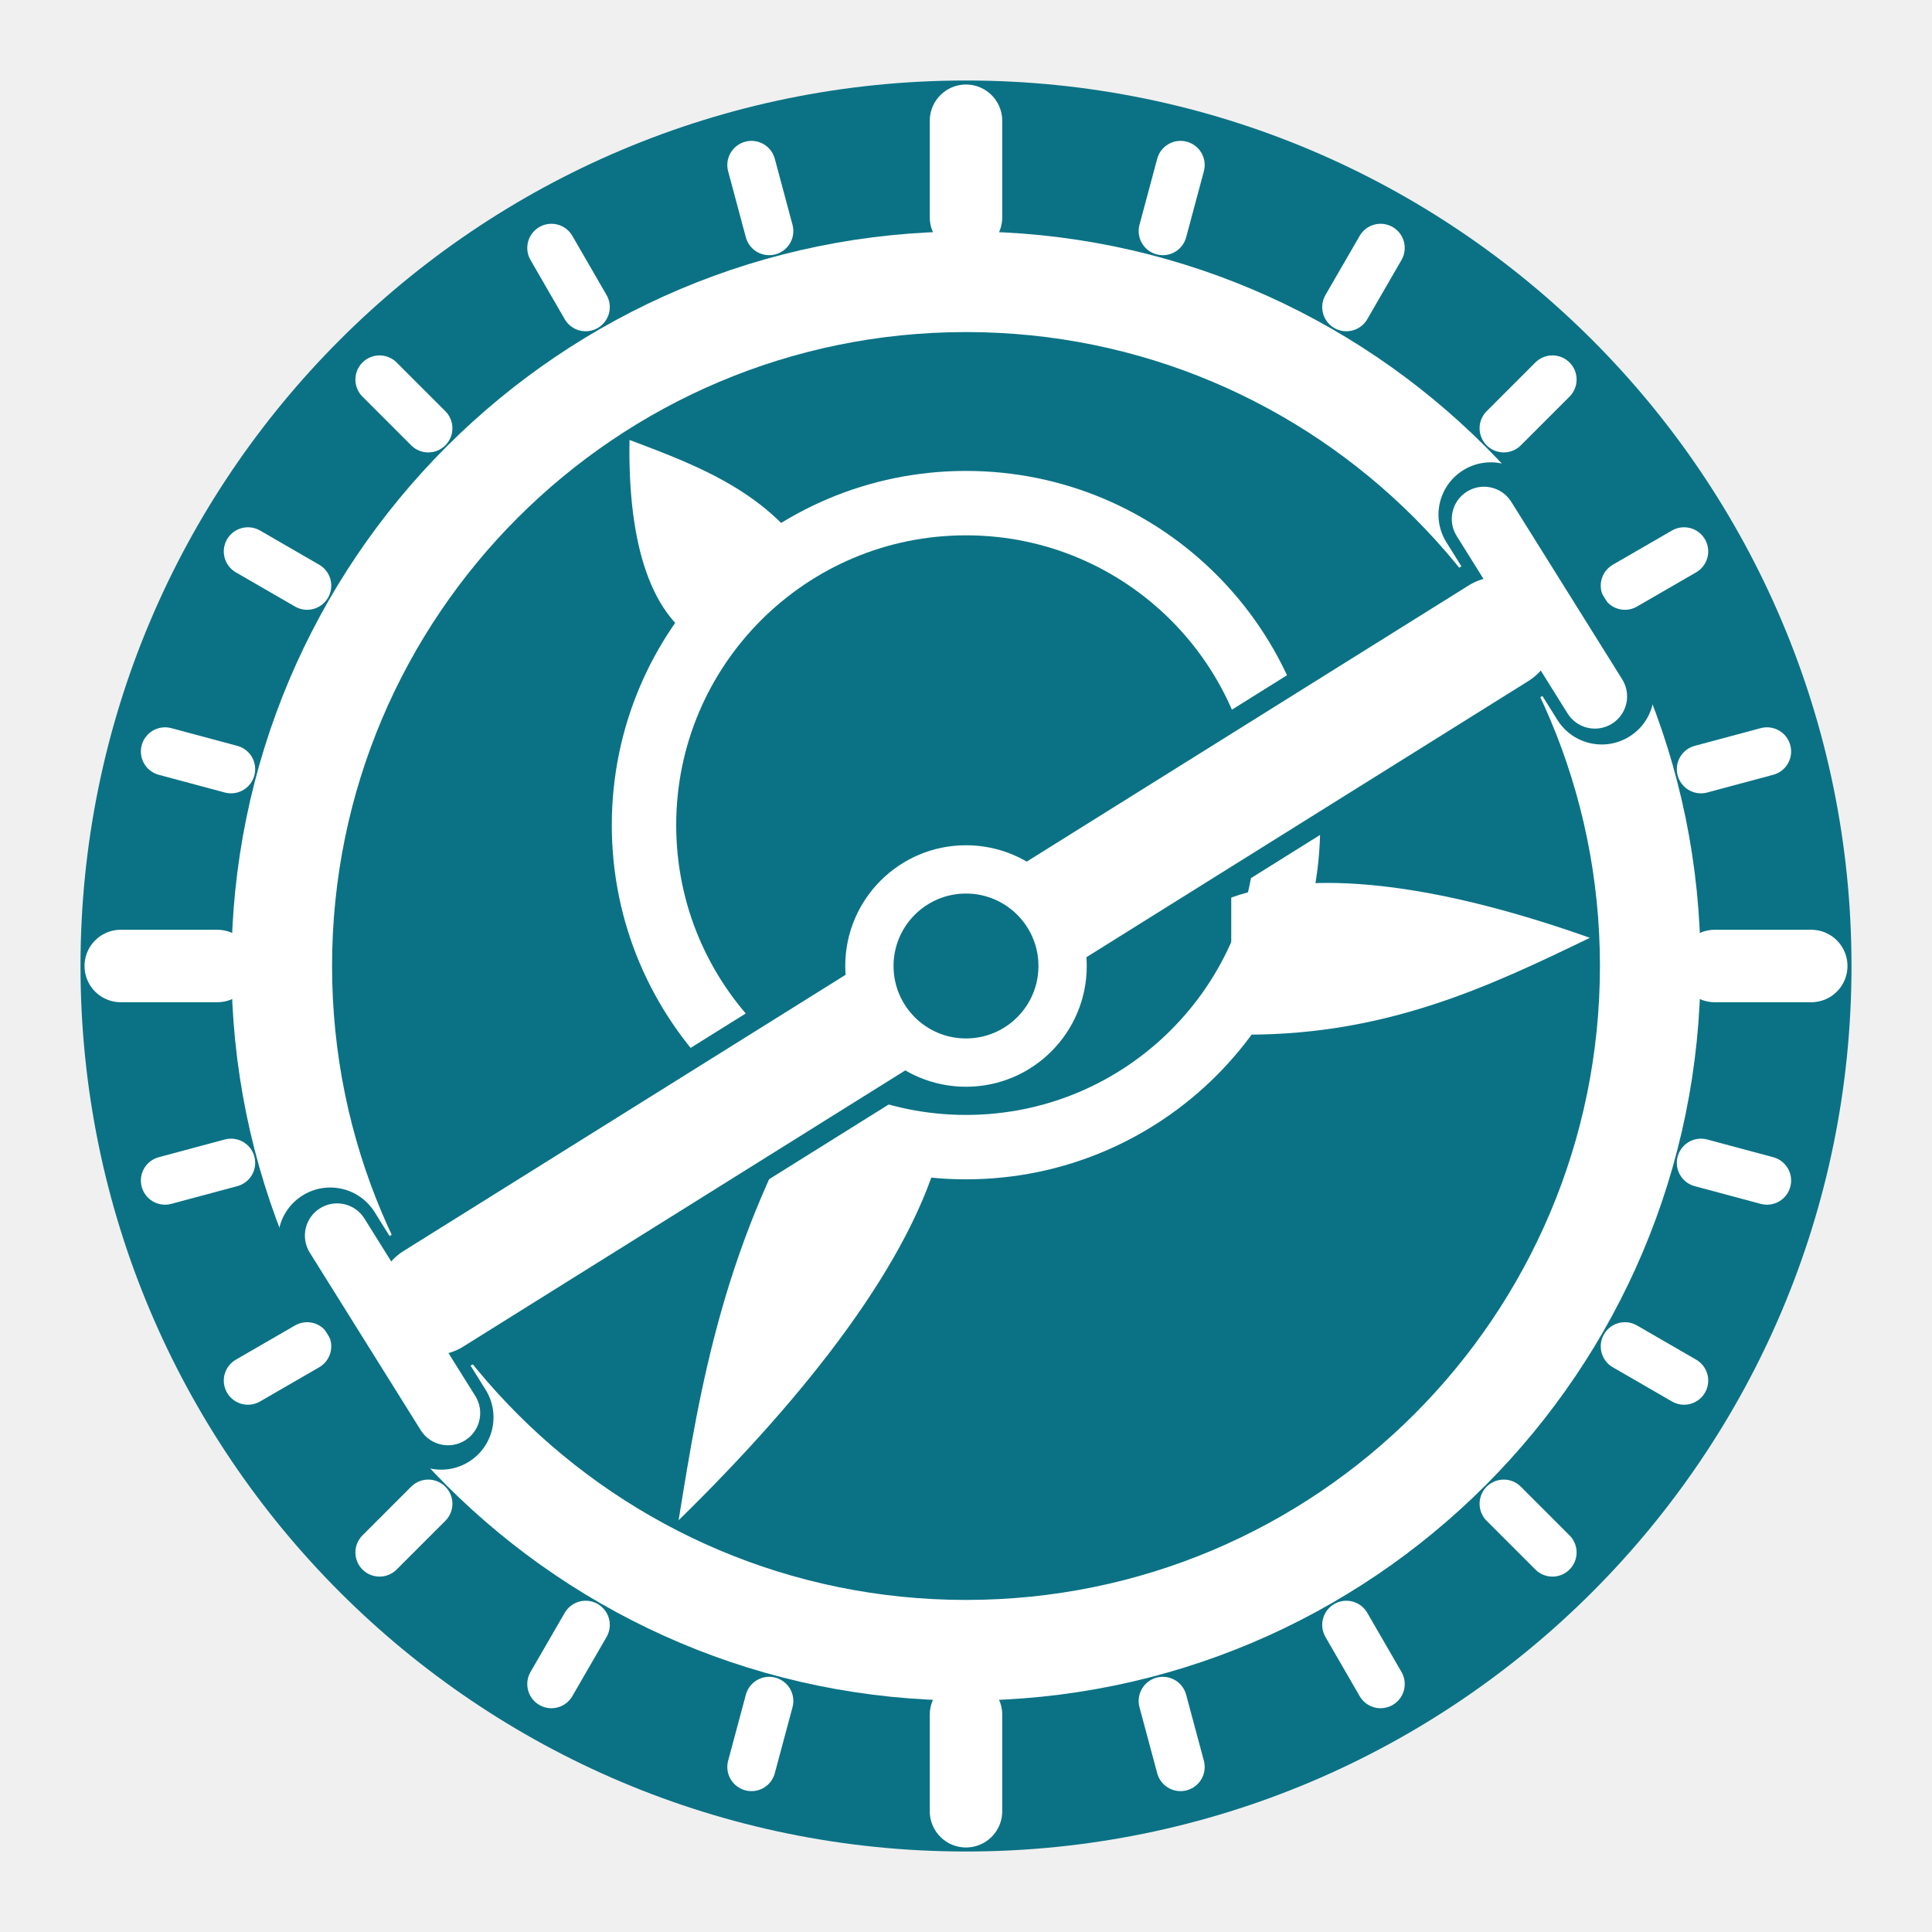
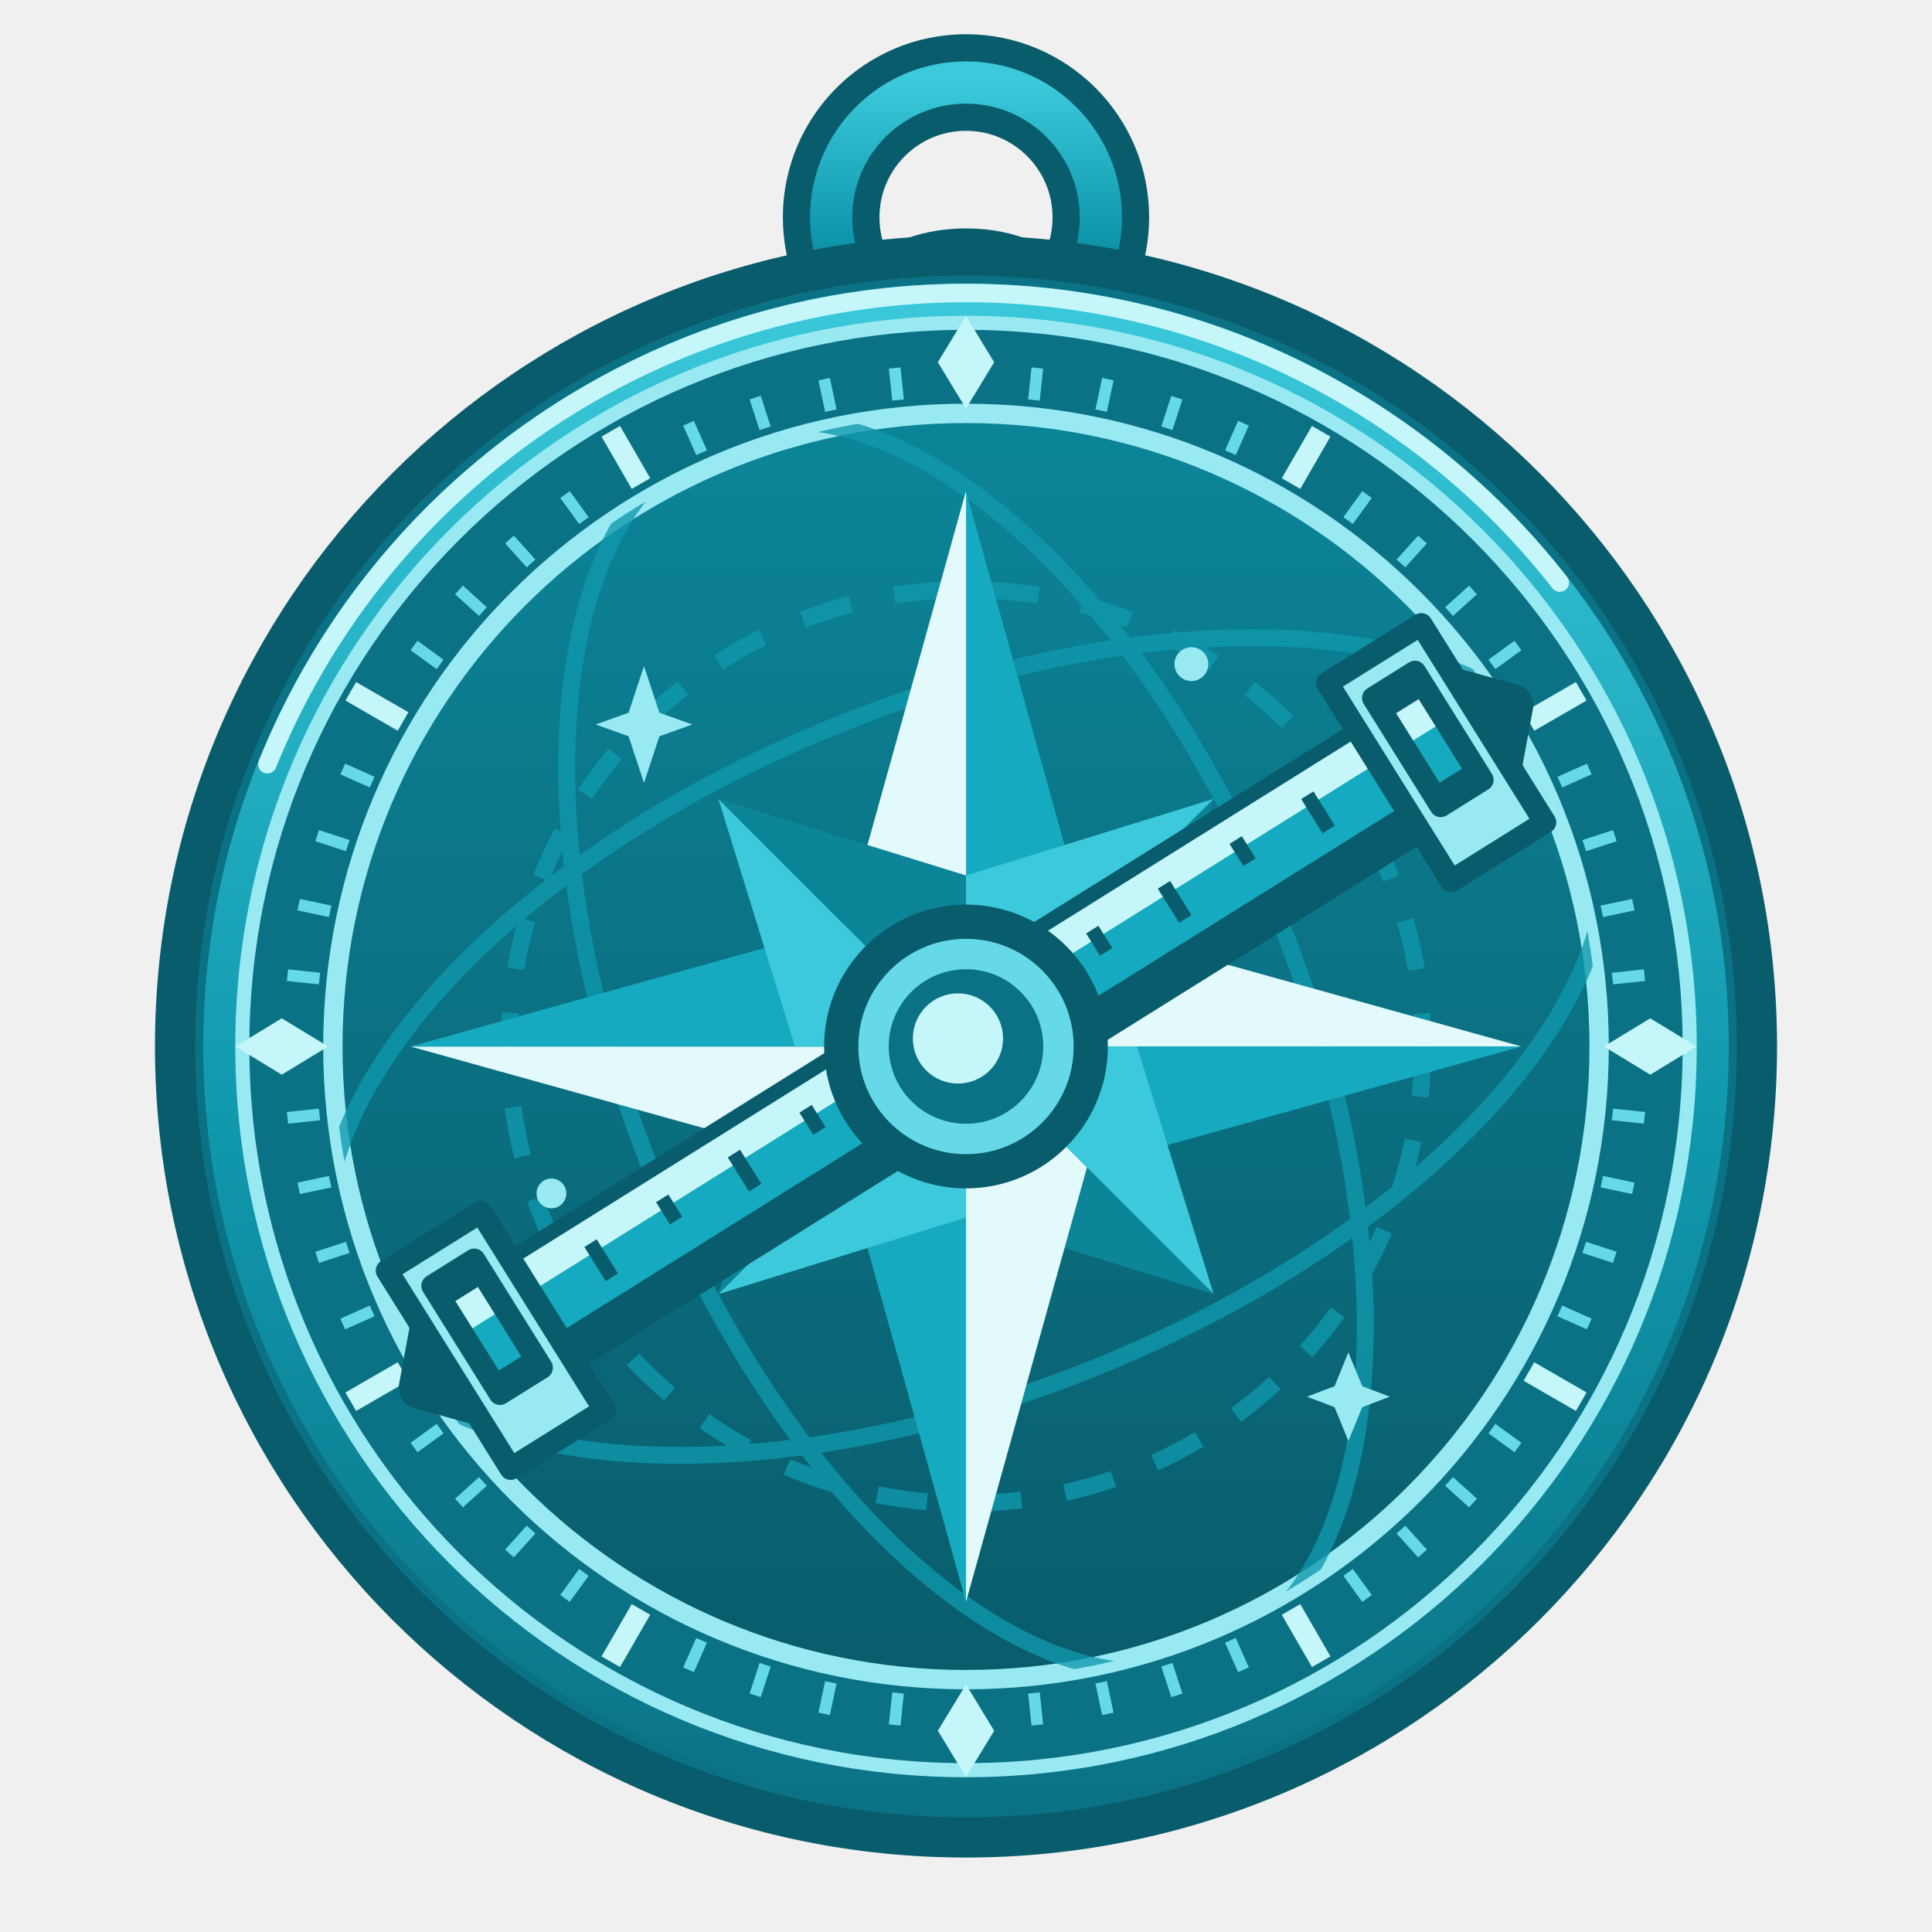
<svg xmlns="http://www.w3.org/2000/svg" viewBox="0 0 48 48" role="img" aria-labelledby="t d">
-   <circle cx="24" cy="24" r="22" fill="#0b7285" />
-   <g fill="none" stroke="#ffffff" stroke-linecap="round">
-     <circle cx="24" cy="24" r="17" stroke-width="2.5" />
-     <path stroke-width="1.2" d="M28.89 5.74L29.33 4.1M33.45 7.63L34.3 6.16M37.36 10.64L38.57 9.43M40.37 14.55L41.84 13.7M42.26 19.11L43.9 18.67M42.26 28.89L43.9 29.33M40.37 33.45L41.84 34.3M37.36 37.36L38.57 38.57M33.45 40.37L34.3 41.84M28.89 42.26L29.33 43.9M19.11 42.26L18.67 43.9M14.55 40.37L13.7 41.84M10.64 37.36L9.43 38.57M7.63 33.45L6.16 34.3M5.74 28.89L4.1 29.33M5.74 19.11L4.1 18.67M7.63 14.55L6.16 13.7M10.64 10.64L9.43 9.43M14.55 7.63L13.7 6.16M19.11 5.74L18.67 4.1" />
-     <path stroke-width="1.8" d="M24 5.4L24 3M42.6 24L45 24M24 42.6L24 45M5.4 24L3 24" />
-     <circle cx="24" cy="20.5" r="8" stroke-width="1.6" />
+   <defs>
+     <linearGradient id="rim" x2="0%" y2="100%">
+       <stop stop-color="#3bc9db" />
+       <stop offset=".55" stop-color="#1098ad" />
+       <stop offset="1" stop-color="#0b7285" />
+     </linearGradient>
+     <linearGradient id="dial" x2="0%" y2="100%">
+       <stop stop-color="#0c8599" />
+       <stop offset="1" stop-color="#095c6b" />
+     </linearGradient>
+     <clipPath id="face">
+       <circle cx="24" cy="26" r="15.7" />
+     </clipPath>
+   </defs>
+   <circle cx="24" cy="5.4" r="3.35" fill="none" stroke="#095c6b" stroke-width="2.4" />
+   <circle cx="24" cy="5.4" r="3.35" fill="none" stroke="url(#rim)" stroke-width="1.05" />
+   <path d="M16.3 10.1Q19.7 9.4 21.2 7.35Q22.3 6.1 24 6.1T26.8 7.35Q28.3 9.4 31.7 10.1L30 12.8H18Z" fill="#15aabf" stroke="#095c6b" stroke-width=".85" stroke-linejoin="round" />
+   <path d="M22.5 8.6Q24 6.3 25.5 8.6" fill="none" stroke="#c5f6fa" stroke-width=".65" stroke-linecap="round" />
+   <circle cx="24" cy="26" r="19.65" fill="#0b7285" stroke="#095c6b" stroke-width="1" />
+   <circle cx="24" cy="26" r="18.95" fill="url(#rim)" />
+   <circle cx="24" cy="26" r="17.98" fill="#0b7285" stroke="#99e9f2" stroke-width=".35" />
+   <circle cx="24" cy="26" r="15.73" fill="url(#dial)" stroke="#99e9f2" stroke-width=".48" />
+   <path d="M6.643 18.987A18.72 18.72 0 0 1 38.752 14.475" fill="none" stroke="#c5f6fa" stroke-width=".46" stroke-linecap="round" />
+   <path d="M40.062 27.688L40.857 27.772M39.797 29.358L40.58 29.524M39.36 30.991L40.12 31.238M38.754 32.569L39.485 32.894M37.066 35.493L37.713 35.963M36.002 36.806L36.596 37.342M34.806 38.002L35.342 38.596M33.493 39.066L33.963 39.713M30.569 40.754L30.894 41.485M28.991 41.36L29.238 42.12M27.358 41.797L27.524 42.58M25.688 42.062L25.772 42.857M22.312 42.062L22.228 42.857M20.642 41.797L20.476 42.58M19.009 41.36L18.762 42.12M17.431 40.754L17.106 41.485M14.507 39.066L14.037 39.713M13.194 38.002L12.658 38.596M11.998 36.806L11.404 37.342M10.934 35.493L10.287 35.963M9.246 32.569L8.515 32.894M8.64 30.991L7.88 31.238M8.203 29.358L7.42 29.524M7.938 27.688L7.143 27.772M7.938 24.312L7.143 24.228M8.203 22.642L7.42 22.476M8.64 21.009L7.88 20.762M9.246 19.431L8.515 19.106M10.934 16.507L10.287 16.037M11.998 15.194L11.404 14.658M13.194 13.998L12.658 13.404M14.507 12.934L14.037 12.287M17.431 11.246L17.106 10.515M19.009 10.64L18.762 9.88M20.642 10.203L20.476 9.42M22.312 9.938L22.228 9.143M25.688 9.938L25.772 9.143M27.358 10.203L27.524 9.42M28.991 10.64L29.238 9.88M30.569 11.246L30.894 10.515M33.493 12.934L33.963 12.287M34.806 13.998L35.342 13.404M36.002 15.194L36.596 14.658M37.066 16.507L37.713 16.037M38.754 19.431L39.485 19.106M39.36 21.009L40.12 20.762M39.797 22.642L40.58 22.476M40.062 24.312L40.857 24.228" fill="none" stroke="#66d9e8" stroke-width=".29" />
+   <path d="M37.986 34.075L39.285 34.825M32.075 39.986L32.825 41.285M15.925 39.986L15.175 41.285M10.014 34.075L8.715 34.825M10.014 17.925L8.715 17.175M15.925 12.014L15.175 10.715M32.075 12.014L32.825 10.715M37.986 17.925L39.285 17.175" fill="none" stroke="#c5f6fa" stroke-width=".53" />
+   <g fill="#c5f6fa">
+     <polygon points="24 7.85 24.7 9 24 10.15 23.3 9" transform="rotate(0 24.0 9.0)" />
+     <polygon points="41 24.85 41.7 26 41 27.15 40.3 26" transform="rotate(90 41.0 26.0)" />
+     <polygon points="24 41.85 24.7 43 24 44.15 23.3 43" transform="rotate(180 24.0 43.0)" />
+     <polygon points="7 24.85 7.7 26 7 27.15 6.3 26" transform="rotate(270 7.0 26.0)" />
  </g>
-   <path fill="#ffffff" d="M30.59 22.3 C32.82 21.5 36.12 22.1 39.5 23.3 C37.01 24.5 34.33 25.8 30.59 25.7 Z M23.38 28.47 C22.66 31.32 20.05 34.65 16.86 37.77 C17.4 34.43 17.98 30.83 20.44 26.77 Z M17.41 15.98 C16.06 15.24 15.6 13.26 15.64 10.93 C17.42 11.6 19.34 12.32 20.35 14.28 Z" />
-   <g transform="rotate(-32 24 24)">
-     <rect x="6.5" y="22.1" width="35" height="3.8" rx="1.9" fill="#0b7285" />
-     <rect x="5.7" y="20.1" width="2.6" height="7.8" rx="1.3" fill="#0b7285" />
-     <rect x="39.7" y="20.1" width="2.6" height="7.8" rx="1.3" fill="#0b7285" />
-     <rect x="7" y="22.6" width="34" height="2.8" rx="1.4" fill="#ffffff" />
-     <rect x="6.4" y="20.6" width="1.6" height="6.8" rx="0.8" fill="#ffffff" />
-     <rect x="40" y="20.6" width="1.6" height="6.8" rx="0.8" fill="#ffffff" />
+   <g clip-path="url(#face)" fill="none" stroke="#1098ad" stroke-width=".42" opacity=".78">
+     <ellipse cx="24" cy="26" rx="16.8" ry="8.6" transform="rotate(-22 24 26)" />
+     <ellipse cx="24" cy="26" rx="8.4" ry="16.4" transform="rotate(-22 24 26)" />
+     <circle cx="24" cy="26" r="11.35" stroke-dasharray="1.25 1.1" />
  </g>
-   <circle cx="24" cy="24" r="2.4" fill="#0b7285" stroke="#ffffff" stroke-width="1.2" />
+   <g fill="#99e9f2">
+     <polygon points="16 16.55 16.48 18 16 19.45 15.52 18" />
+     <polygon points="16 17.57 17.2 18 16 18.43 14.8 18" />
+     <polygon points="33.5 33.6 33.95 34.7 33.5 35.8 33.05 34.7" />
+     <polygon points="33.5 34.31 34.53 34.7 33.5 35.09 32.47 34.7" />
+     <circle cx="29.6" cy="16.5" r=".42" />
+     <circle cx="13.7" cy="29.65" r=".37" />
+   </g>
+   <g>
+     <polygon points="24 12.2 20.995 22.995 24 26" fill="#e3fafc" />
+     <polygon points="24 12.2 27.005 22.995 24 26" fill="#15aabf" />
+     <polygon points="30.152 19.848 24 21.75 24 26" fill="#3bc9db" />
+     <polygon points="30.152 19.848 28.25 26 24 26" fill="#0c8599" />
+     <polygon points="37.8 26 27.005 22.995 24 26" fill="#e3fafc" />
+     <polygon points="37.8 26 27.005 29.005 24 26" fill="#15aabf" />
+     <polygon points="30.152 32.152 28.25 26 24 26" fill="#3bc9db" />
+     <polygon points="30.152 32.152 24 30.25 24 26" fill="#0c8599" />
+     <polygon points="24 39.8 27.005 29.005 24 26" fill="#e3fafc" />
+     <polygon points="24 39.8 20.995 29.005 24 26" fill="#15aabf" />
+     <polygon points="17.848 32.152 24 30.25 24 26" fill="#3bc9db" />
+     <polygon points="17.848 32.152 19.75 26 24 26" fill="#0c8599" />
+     <polygon points="10.2 26 20.995 29.005 24 26" fill="#e3fafc" />
+     <polygon points="10.2 26 20.995 22.995 24 26" fill="#15aabf" />
+     <polygon points="17.848 19.848 19.75 26 24 26" fill="#3bc9db" />
+     <polygon points="17.848 19.848 24 21.75 24 26" fill="#0c8599" />
+   </g>
+   <g transform="rotate(-32 24 26)">
+     <path d="M9.1 24.8H38.9L40 26L38.9 27.2H9.1L8 26Z" fill="#15aabf" stroke="#095c6b" stroke-width="1.05" stroke-linejoin="round" />
+     <path d="M9.8 25.04H38.2" stroke="#c5f6fa" stroke-width=".8" stroke-linecap="round" />
+     <path fill-rule="evenodd" fill="#99e9f2" stroke="#095c6b" stroke-width=".56" stroke-linejoin="round" d="M8.85 23.1H11.6V28.9H8.85Z M9.61 24.02H10.83V27.18H9.61Z              M36.4 23.1H39.15V28.9H36.4Z M37.17 24.02H38.39V27.18H37.17Z" />
+     <path d="M13.5 25.2v1m2.1-1v.65m2.1-.65v1m2.1-1v.65m8.4-.65v.65m2.1-.65v1m2.1-1v.65m2.1-.65v1" fill="none" stroke="#095c6b" stroke-width=".36" />
+   </g>
+   <circle cx="24" cy="26" r="3.1" fill="#66d9e8" stroke="#095c6b" stroke-width=".85" />
+   <circle cx="24" cy="26" r="1.92" fill="#0b7285" />
+   <circle cx="23.8" cy="25.8" r="1.12" fill="#c5f6fa" />
</svg>
